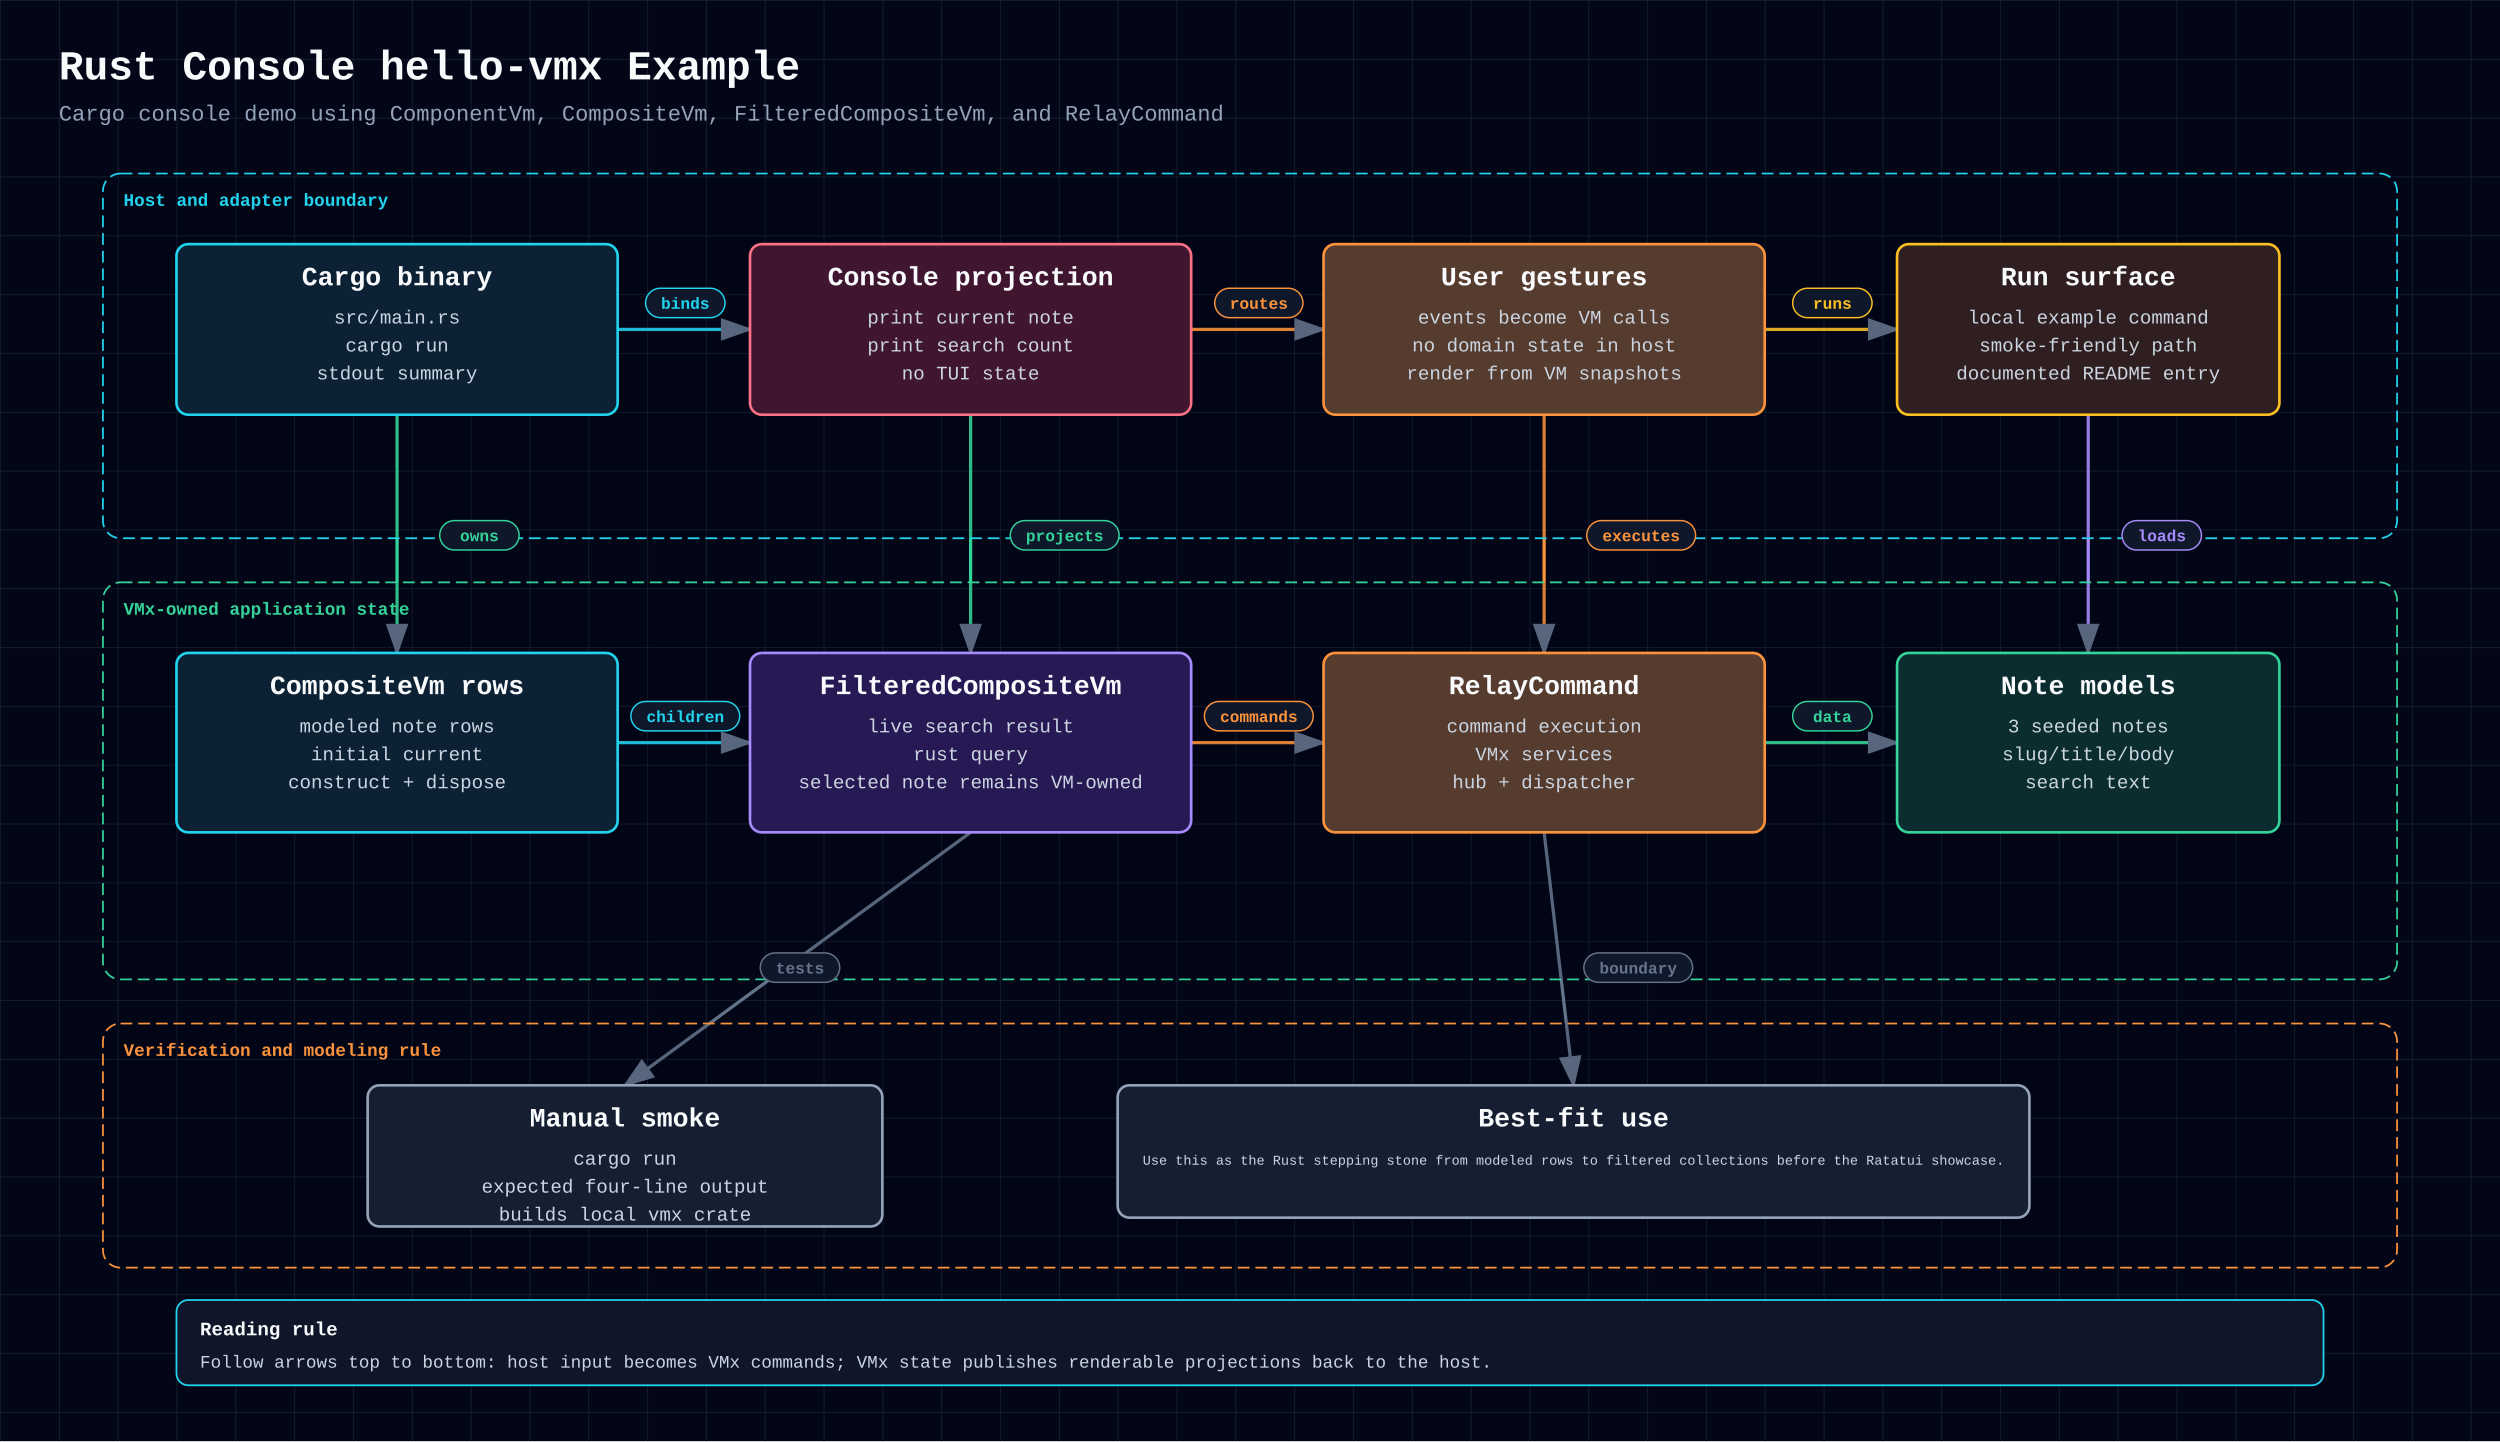
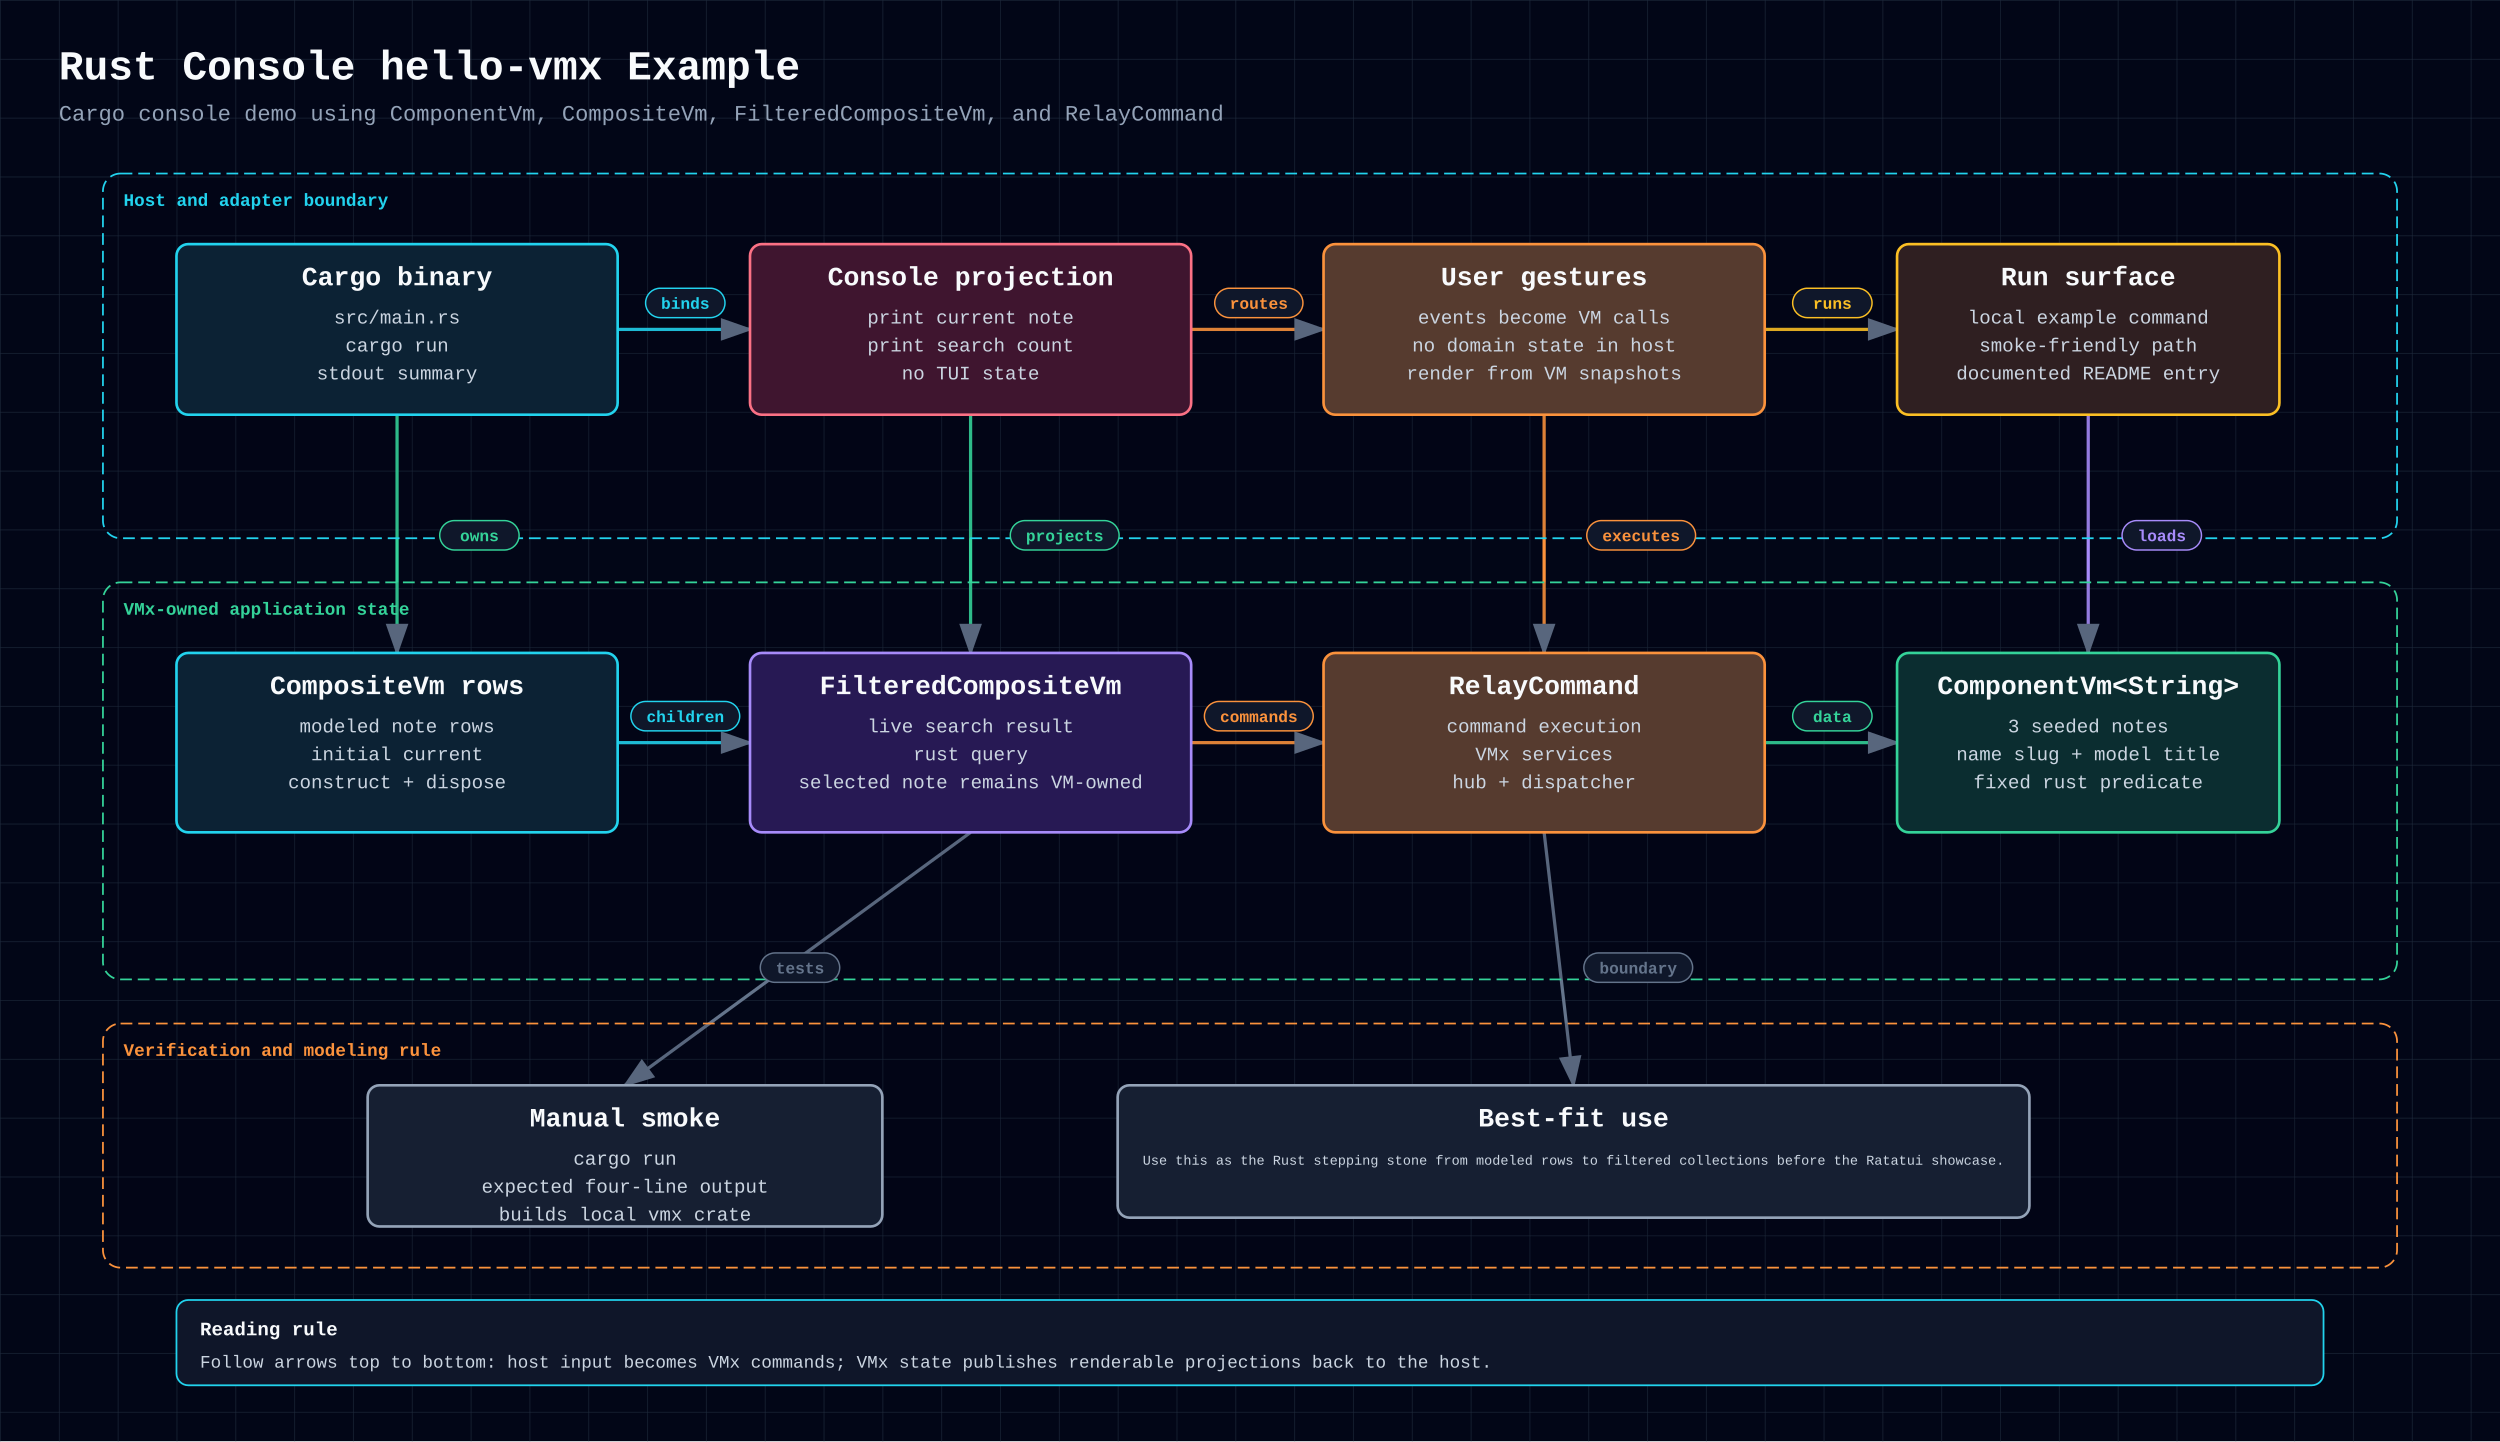
<svg xmlns="http://www.w3.org/2000/svg" width="1700" height="980" viewBox="0 0 1700 980" style="font-family: 'JetBrains Mono', ui-monospace, SFMono-Regular, Menlo, Monaco, Consolas, 'Liberation Mono', 'Courier New', monospace;">
  <defs>
    <style>
      text { font-family: 'JetBrains Mono', ui-monospace, SFMono-Regular, Menlo, Monaco, Consolas, 'Liberation Mono', 'Courier New', monospace; }
    </style>
    <pattern id="grid" width="40" height="40" patternUnits="userSpaceOnUse">
      <path d="M 40 0 L 0 0 0 40" fill="none" stroke="#1e293b" stroke-width="0.8" />
    </pattern>
    <marker id="arrowhead" markerWidth="10" markerHeight="7" refX="9" refY="3.5" orient="auto">
      <polygon points="0 0, 10 3.5, 0 7" fill="#64748b" />
    </marker>
  </defs>
  <rect width="100%" height="100%" fill="#020617" />
  <rect width="100%" height="100%" fill="url(#grid)" />
  <text x="40" y="54" fill="#f8fafc" font-size="28" font-weight="700" text-anchor="start">Rust Console hello-vmx Example</text>
  <text x="40" y="82" fill="#94a3b8" font-size="15" font-weight="400" text-anchor="start">Cargo console demo using ComponentVm, CompositeVm, FilteredCompositeVm, and RelayCommand</text>
  <polyline points="420,224 510,224" fill="none" stroke="#22d3ee" stroke-width="2.2" marker-end="url(#arrowhead)" />
  <polyline points="810,224 900,224" fill="none" stroke="#fb923c" stroke-width="2.2" marker-end="url(#arrowhead)" />
  <polyline points="1200,224 1290,224" fill="none" stroke="#fbbf24" stroke-width="2.2" marker-end="url(#arrowhead)" />
  <polyline points="270,282 270,444" fill="none" stroke="#34d399" stroke-width="2.2" marker-end="url(#arrowhead)" />
  <polyline points="660,282 660,444" fill="none" stroke="#34d399" stroke-width="2.2" marker-end="url(#arrowhead)" />
  <polyline points="1050,282 1050,444" fill="none" stroke="#fb923c" stroke-width="2.2" marker-end="url(#arrowhead)" />
  <polyline points="1420,282 1420,444" fill="none" stroke="#a78bfa" stroke-width="2.2" marker-end="url(#arrowhead)" />
  <polyline points="420,505 510,505" fill="none" stroke="#22d3ee" stroke-width="2.2" marker-end="url(#arrowhead)" />
  <polyline points="810,505 900,505" fill="none" stroke="#fb923c" stroke-width="2.2" marker-end="url(#arrowhead)" />
  <polyline points="1200,505 1290,505" fill="none" stroke="#34d399" stroke-width="2.2" marker-end="url(#arrowhead)" />
  <polyline points="660,566 425,738" fill="none" stroke="#64748b" stroke-width="2.2" marker-end="url(#arrowhead)" />
  <polyline points="1050,566 1070,738" fill="none" stroke="#64748b" stroke-width="2.2" marker-end="url(#arrowhead)" />
  <rect x="70" y="118" width="1560" height="248" rx="12" fill="rgba(2, 6, 23, 0.12)" stroke="#22d3ee" stroke-width="1.2" stroke-dasharray="8 4" />
  <text x="84" y="140" fill="#22d3ee" font-size="12" font-weight="700" text-anchor="start">Host and adapter boundary</text>
  <rect x="70" y="396" width="1560" height="270" rx="12" fill="rgba(2, 6, 23, 0.12)" stroke="#34d399" stroke-width="1.2" stroke-dasharray="8 4" />
  <text x="84" y="418" fill="#34d399" font-size="12" font-weight="700" text-anchor="start">VMx-owned application state</text>
  <rect x="70" y="696" width="1560" height="166" rx="12" fill="rgba(2, 6, 23, 0.12)" stroke="#fb923c" stroke-width="1.2" stroke-dasharray="8 4" />
  <text x="84" y="718" fill="#fb923c" font-size="12" font-weight="700" text-anchor="start">Verification and modeling rule</text>
  <rect x="120" y="166" width="300" height="116" rx="8" fill="#0f172a" />
  <rect x="120" y="166" width="300" height="116" rx="8" fill="rgba(8, 51, 68, 0.4)" stroke="#22d3ee" stroke-width="1.8" />
  <text x="270" y="194" fill="#f8fafc" font-size="18" font-weight="700" text-anchor="middle">Cargo binary</text>
  <text x="270" y="220" fill="#cbd5e1" font-size="13" font-weight="400" text-anchor="middle">src/main.rs</text>
  <text x="270" y="239" fill="#cbd5e1" font-size="13" font-weight="400" text-anchor="middle">cargo run</text>
  <text x="270" y="258" fill="#cbd5e1" font-size="13" font-weight="400" text-anchor="middle">stdout summary</text>
  <rect x="510" y="166" width="300" height="116" rx="8" fill="#0f172a" />
  <rect x="510" y="166" width="300" height="116" rx="8" fill="rgba(136, 19, 55, 0.4)" stroke="#fb7185" stroke-width="1.8" />
  <text x="660" y="194" fill="#f8fafc" font-size="18" font-weight="700" text-anchor="middle">Console projection</text>
  <text x="660" y="220" fill="#cbd5e1" font-size="13" font-weight="400" text-anchor="middle">print current note</text>
  <text x="660" y="239" fill="#cbd5e1" font-size="13" font-weight="400" text-anchor="middle">print search count</text>
  <text x="660" y="258" fill="#cbd5e1" font-size="13" font-weight="400" text-anchor="middle">no TUI state</text>
  <rect x="900" y="166" width="300" height="116" rx="8" fill="#0f172a" />
  <rect x="900" y="166" width="300" height="116" rx="8" fill="rgba(251, 146, 60, 0.3)" stroke="#fb923c" stroke-width="1.8" />
  <text x="1050" y="194" fill="#f8fafc" font-size="18" font-weight="700" text-anchor="middle">User gestures</text>
  <text x="1050" y="220" fill="#cbd5e1" font-size="13" font-weight="400" text-anchor="middle">events become VM calls</text>
  <text x="1050" y="239" fill="#cbd5e1" font-size="13" font-weight="400" text-anchor="middle">no domain state in host</text>
  <text x="1050" y="258" fill="#cbd5e1" font-size="13" font-weight="400" text-anchor="middle">render from VM snapshots</text>
  <rect x="1290" y="166" width="260" height="116" rx="8" fill="#0f172a" />
  <rect x="1290" y="166" width="260" height="116" rx="8" fill="rgba(120, 53, 15, 0.3)" stroke="#fbbf24" stroke-width="1.8" />
  <text x="1420" y="194" fill="#f8fafc" font-size="18" font-weight="700" text-anchor="middle">Run surface</text>
  <text x="1420" y="220" fill="#cbd5e1" font-size="13" font-weight="400" text-anchor="middle">local example command</text>
  <text x="1420" y="239" fill="#cbd5e1" font-size="13" font-weight="400" text-anchor="middle">smoke-friendly path</text>
  <text x="1420" y="258" fill="#cbd5e1" font-size="13" font-weight="400" text-anchor="middle">documented README entry</text>
  <rect x="120" y="444" width="300" height="122" rx="8" fill="#0f172a" />
  <rect x="120" y="444" width="300" height="122" rx="8" fill="rgba(8, 51, 68, 0.4)" stroke="#22d3ee" stroke-width="1.8" />
  <text x="270" y="472" fill="#f8fafc" font-size="18" font-weight="700" text-anchor="middle">CompositeVm rows</text>
  <text x="270" y="498" fill="#cbd5e1" font-size="13" font-weight="400" text-anchor="middle">modeled note rows</text>
  <text x="270" y="517" fill="#cbd5e1" font-size="13" font-weight="400" text-anchor="middle">initial current</text>
  <text x="270" y="536" fill="#cbd5e1" font-size="13" font-weight="400" text-anchor="middle">construct + dispose</text>
  <rect x="510" y="444" width="300" height="122" rx="8" fill="#0f172a" />
  <rect x="510" y="444" width="300" height="122" rx="8" fill="rgba(76, 29, 149, 0.4)" stroke="#a78bfa" stroke-width="1.8" />
  <text x="660" y="472" fill="#f8fafc" font-size="18" font-weight="700" text-anchor="middle">FilteredCompositeVm</text>
  <text x="660" y="498" fill="#cbd5e1" font-size="13" font-weight="400" text-anchor="middle">live search result</text>
  <text x="660" y="517" fill="#cbd5e1" font-size="13" font-weight="400" text-anchor="middle">rust query</text>
  <text x="660" y="536" fill="#cbd5e1" font-size="13" font-weight="400" text-anchor="middle">selected note remains VM-owned</text>
  <rect x="900" y="444" width="300" height="122" rx="8" fill="#0f172a" />
  <rect x="900" y="444" width="300" height="122" rx="8" fill="rgba(251, 146, 60, 0.3)" stroke="#fb923c" stroke-width="1.8" />
  <text x="1050" y="472" fill="#f8fafc" font-size="18" font-weight="700" text-anchor="middle">RelayCommand</text>
  <text x="1050" y="498" fill="#cbd5e1" font-size="13" font-weight="400" text-anchor="middle">command execution</text>
  <text x="1050" y="517" fill="#cbd5e1" font-size="13" font-weight="400" text-anchor="middle">VMx services</text>
  <text x="1050" y="536" fill="#cbd5e1" font-size="13" font-weight="400" text-anchor="middle">hub + dispatcher</text>
  <rect x="1290" y="444" width="260" height="122" rx="8" fill="#0f172a" />
  <rect x="1290" y="444" width="260" height="122" rx="8" fill="rgba(6, 78, 59, 0.4)" stroke="#34d399" stroke-width="1.8" />
-   <text x="1420" y="472" fill="#f8fafc" font-size="18" font-weight="700" text-anchor="middle">Note models</text>
+   <text x="1420" y="472" fill="#f8fafc" font-size="18" font-weight="700" text-anchor="middle">ComponentVm&lt;String&gt;</text>
  <text x="1420" y="498" fill="#cbd5e1" font-size="13" font-weight="400" text-anchor="middle">3 seeded notes</text>
-   <text x="1420" y="517" fill="#cbd5e1" font-size="13" font-weight="400" text-anchor="middle">slug/title/body</text>
-   <text x="1420" y="536" fill="#cbd5e1" font-size="13" font-weight="400" text-anchor="middle">search text</text>
+   <text x="1420" y="517" fill="#cbd5e1" font-size="13" font-weight="400" text-anchor="middle">name slug + model title</text>
+   <text x="1420" y="536" fill="#cbd5e1" font-size="13" font-weight="400" text-anchor="middle">fixed rust predicate</text>
  <rect x="250" y="738" width="350" height="96" rx="8" fill="#0f172a" />
  <rect x="250" y="738" width="350" height="96" rx="8" fill="rgba(30, 41, 59, 0.5)" stroke="#94a3b8" stroke-width="1.8" />
  <text x="425" y="766" fill="#f8fafc" font-size="18" font-weight="700" text-anchor="middle">Manual smoke</text>
  <text x="425" y="792" fill="#cbd5e1" font-size="13" font-weight="400" text-anchor="middle">cargo run</text>
  <text x="425" y="811" fill="#cbd5e1" font-size="13" font-weight="400" text-anchor="middle">expected four-line output</text>
  <text x="425" y="830" fill="#cbd5e1" font-size="13" font-weight="400" text-anchor="middle">builds local vmx crate</text>
  <rect x="760" y="738" width="620" height="90" rx="8" fill="#0f172a" />
  <rect x="760" y="738" width="620" height="90" rx="8" fill="rgba(30, 41, 59, 0.5)" stroke="#94a3b8" stroke-width="1.8" />
  <text x="1070" y="766" fill="#f8fafc" font-size="18" font-weight="700" text-anchor="middle">Best-fit use</text>
  <text x="1070" y="792" fill="#cbd5e1" font-size="9.21" font-weight="400" text-anchor="middle">Use this as the Rust stepping stone from modeled rows to filtered collections before the Ratatui showcase.</text>
  <rect x="120" y="884" width="1460" height="58" rx="8" fill="#0f172a" />
  <rect x="120" y="884" width="1460" height="58" rx="8" fill="rgba(15, 23, 42, 0.94)" stroke="#22d3ee" stroke-width="1.2" />
  <text x="136" y="908" fill="#f8fafc" font-size="13" font-weight="700" text-anchor="start">Reading rule</text>
  <text x="136" y="930" fill="#cbd5e1" font-size="12" font-weight="400" text-anchor="start">Follow arrows top to bottom: host input becomes VMx commands; VMx state publishes renderable projections back to the host.</text>
  <rect x="439" y="196" width="54" height="20" rx="10" fill="#0f172a" stroke="#22d3ee" stroke-width="1" />
  <text x="466" y="210" fill="#22d3ee" font-size="11" font-weight="700" text-anchor="middle">binds</text>
  <rect x="826" y="196" width="60" height="20" rx="10" fill="#0f172a" stroke="#fb923c" stroke-width="1" />
  <text x="856" y="210" fill="#fb923c" font-size="11" font-weight="700" text-anchor="middle">routes</text>
  <rect x="1219" y="196" width="54" height="20" rx="10" fill="#0f172a" stroke="#fbbf24" stroke-width="1" />
  <text x="1246" y="210" fill="#fbbf24" font-size="11" font-weight="700" text-anchor="middle">runs</text>
  <rect x="299" y="354" width="54" height="20" rx="10" fill="#0f172a" stroke="#34d399" stroke-width="1" />
  <text x="326" y="368" fill="#34d399" font-size="11" font-weight="700" text-anchor="middle">owns</text>
  <rect x="687" y="354" width="74" height="20" rx="10" fill="#0f172a" stroke="#34d399" stroke-width="1" />
  <text x="724" y="368" fill="#34d399" font-size="11" font-weight="700" text-anchor="middle">projects</text>
  <rect x="1079" y="354" width="74" height="20" rx="10" fill="#0f172a" stroke="#fb923c" stroke-width="1" />
  <text x="1116" y="368" fill="#fb923c" font-size="11" font-weight="700" text-anchor="middle">executes</text>
  <rect x="1443" y="354" width="54" height="20" rx="10" fill="#0f172a" stroke="#a78bfa" stroke-width="1" />
  <text x="1470" y="368" fill="#a78bfa" font-size="11" font-weight="700" text-anchor="middle">loads</text>
  <rect x="429" y="477" width="74" height="20" rx="10" fill="#0f172a" stroke="#22d3ee" stroke-width="1" />
  <text x="466" y="491" fill="#22d3ee" font-size="11" font-weight="700" text-anchor="middle">children</text>
  <rect x="819" y="477" width="74" height="20" rx="10" fill="#0f172a" stroke="#fb923c" stroke-width="1" />
  <text x="856" y="491" fill="#fb923c" font-size="11" font-weight="700" text-anchor="middle">commands</text>
  <rect x="1219" y="477" width="54" height="20" rx="10" fill="#0f172a" stroke="#34d399" stroke-width="1" />
  <text x="1246" y="491" fill="#34d399" font-size="11" font-weight="700" text-anchor="middle">data</text>
  <rect x="517" y="648" width="54" height="20" rx="10" fill="#0f172a" stroke="#64748b" stroke-width="1" />
  <text x="544" y="662" fill="#64748b" font-size="11" font-weight="700" text-anchor="middle">tests</text>
  <rect x="1077" y="648" width="74" height="20" rx="10" fill="#0f172a" stroke="#64748b" stroke-width="1" />
  <text x="1114" y="662" fill="#64748b" font-size="11" font-weight="700" text-anchor="middle">boundary</text>
</svg>
